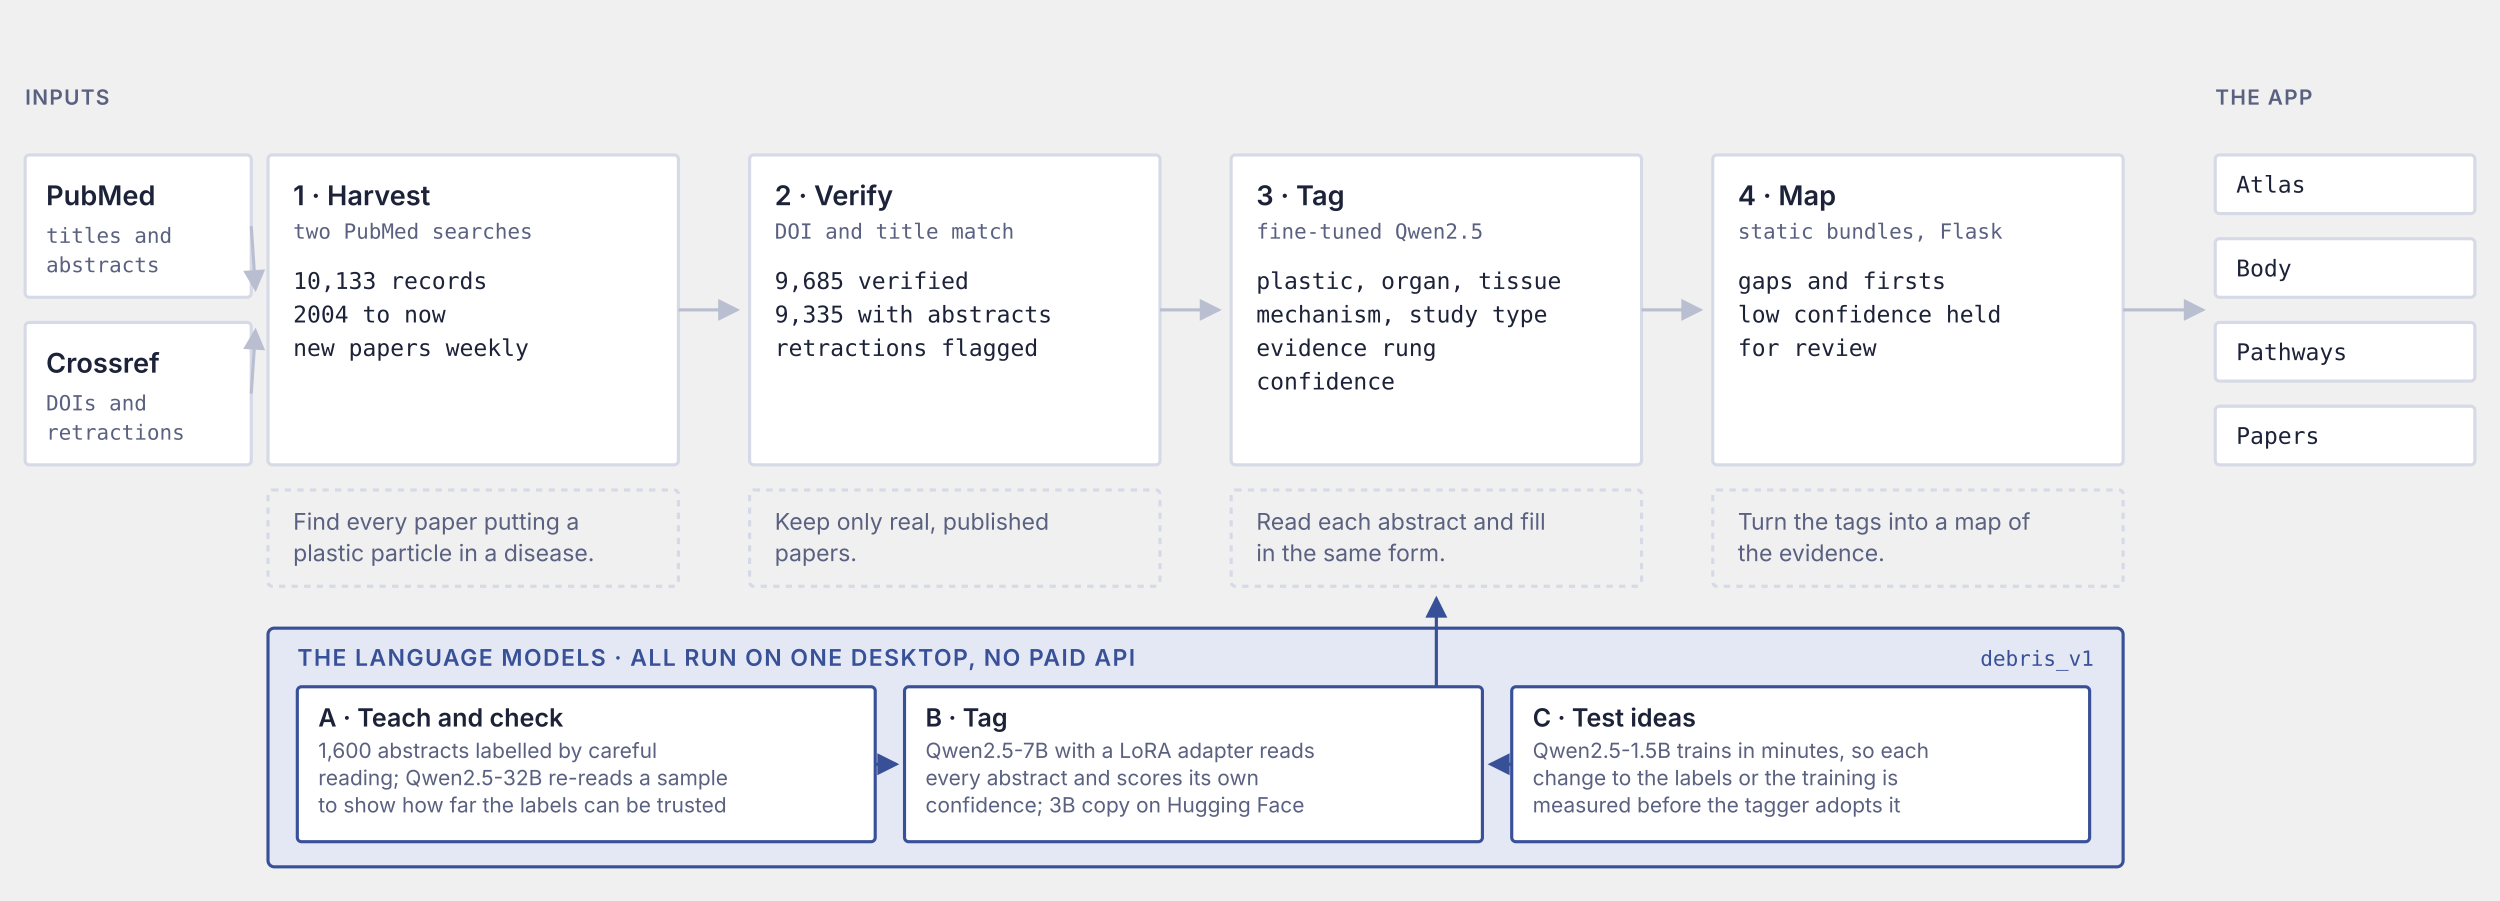
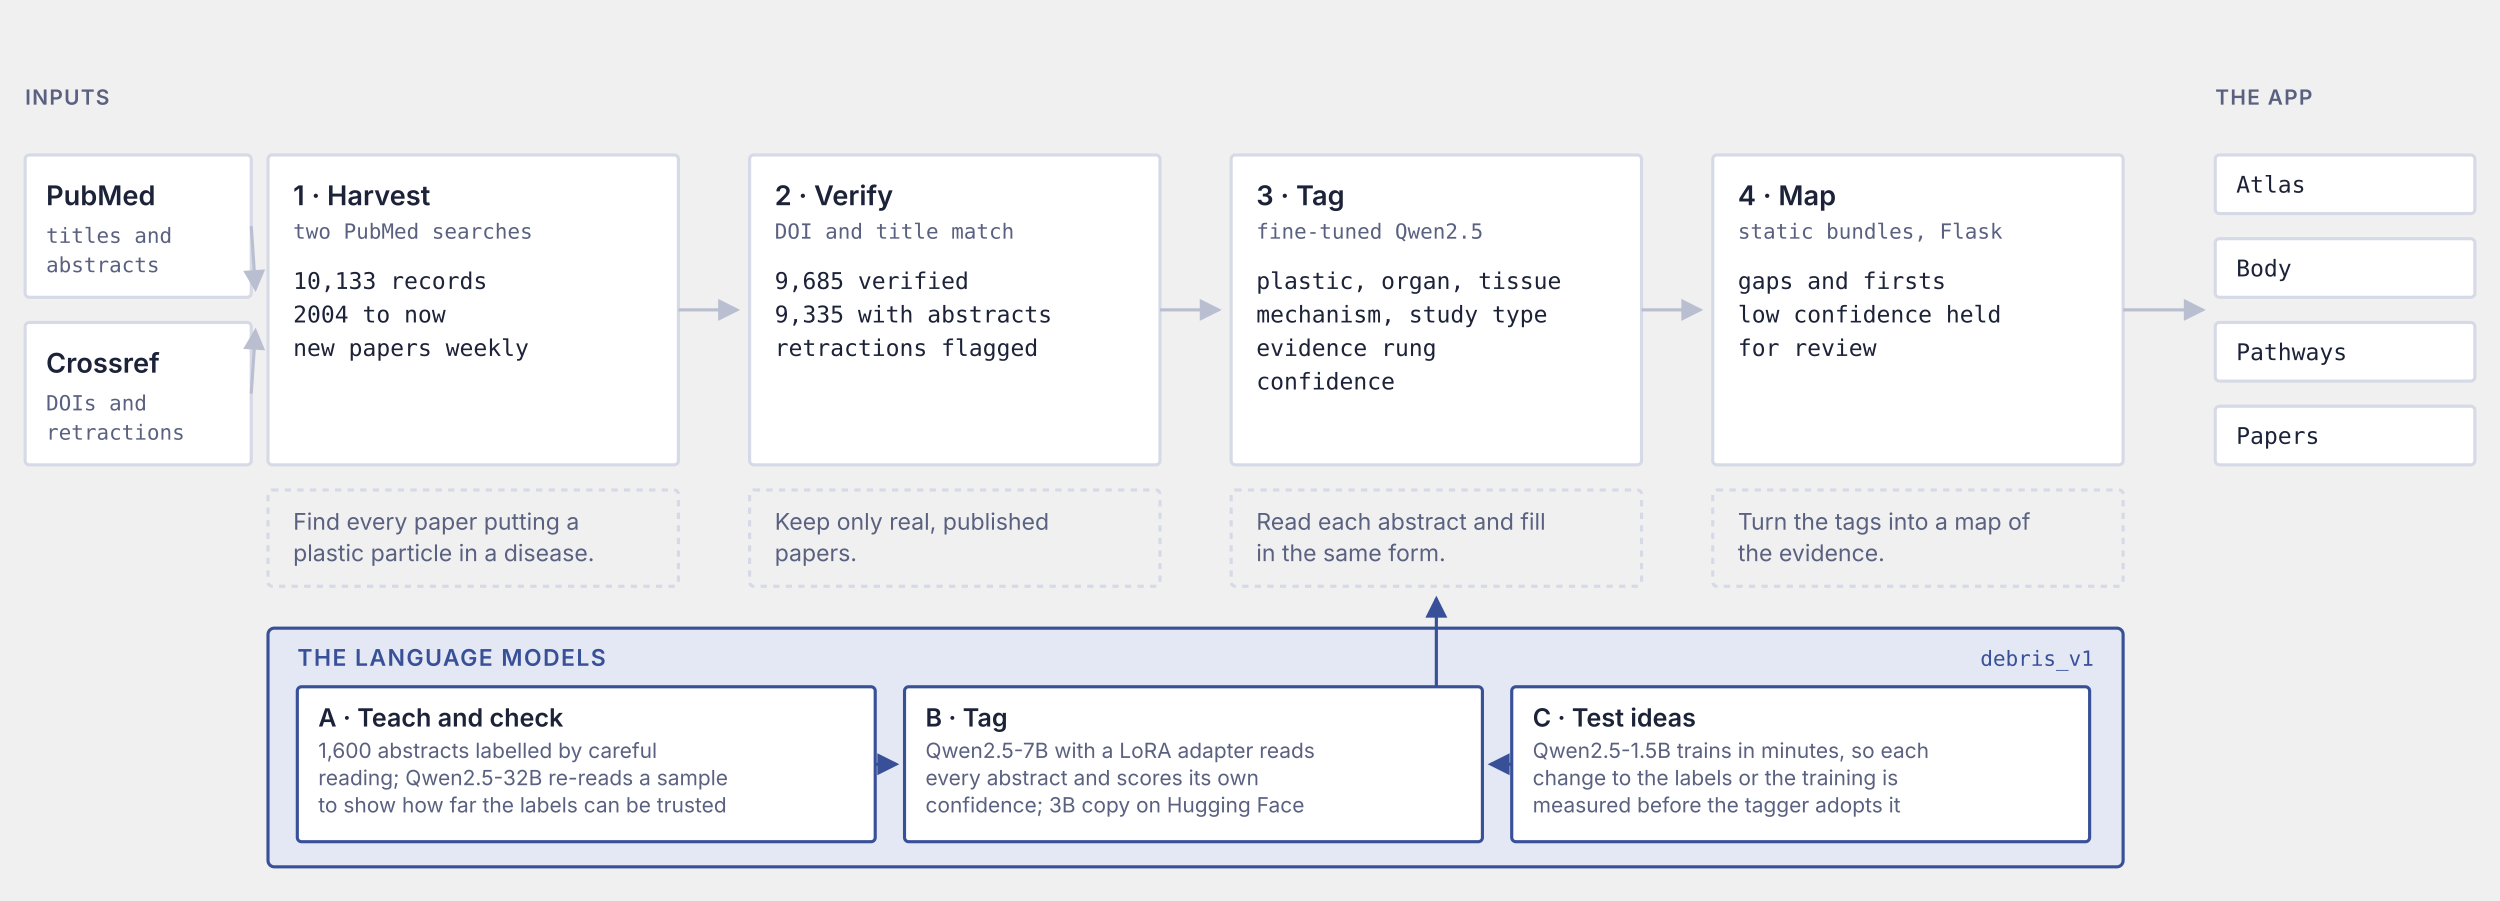
<svg xmlns="http://www.w3.org/2000/svg" viewBox="0 0 1194 430" style="background:#F8F8F8" preserveAspectRatio="xMidYMid meet" role="img" aria-labelledby="ar-title ar-desc">
  <style>.b{fill:#FFFFFF;stroke:#D6DAE6;stroke-width:1.5}.t{fill:#1C2238;font:600 13px Inter,Helvetica,Arial,sans-serif}.s{fill:#5A6180;font:10px ui-monospace,SFMono-Regular,Menlo,monospace}.n{fill:#1C2238;font:11px ui-monospace,SFMono-Regular,Menlo,monospace}.a{stroke:#B9BFD0;stroke-width:1.5;fill:none}.h{fill:#5A6180;font:600 10px Inter,Helvetica,Arial,sans-serif;letter-spacing:.06em}.lb{fill:none;stroke:#D6DAE6;stroke-width:1.5;stroke-dasharray:3 3}.l{fill:#5A6180;font:11px Inter,Helvetica,Arial,sans-serif}.band{fill:#E3E8F4;stroke:#385098;stroke-width:1.5}.hd{fill:#FFFFFF;stroke:#385098;stroke-width:1.5}.bt{fill:#385098;font:600 11px Inter,Helvetica,Arial,sans-serif;letter-spacing:.06em}.ht{fill:#1C2238;font:600 12px Inter,Helvetica,Arial,sans-serif}.hs{fill:#5A6180;font:10px Inter,Helvetica,Arial,sans-serif}.la{stroke:#385098;stroke-width:1.5;fill:none}.nm{fill:#385098;font:10px ui-monospace,SFMono-Regular,Menlo,monospace}</style>
  <marker id="tip" markerWidth="7" markerHeight="7" refX="6" refY="3.5" orient="auto">
    <path d="M0,0 L7,3.5 L0,7Z" fill="#B9BFD0" />
  </marker>
  <marker id="tip2" markerWidth="7" markerHeight="7" refX="6" refY="3.5" orient="auto">
    <path d="M0,0 L7,3.5 L0,7Z" fill="#385098" />
  </marker>
  <text class="h" x="12" y="50">INPUTS</text>
  <rect class="b" x="12" y="74" width="108" height="68" rx="2" />
  <text class="t" x="22" y="98">PubMed</text>
  <text class="s" x="22" y="116">titles and</text>
  <text class="s" x="22" y="130">abstracts</text>
  <rect class="b" x="12" y="154" width="108" height="68" rx="2" />
  <text class="t" x="22" y="178">Crossref</text>
  <text class="s" x="22" y="196">DOIs and</text>
  <text class="s" x="22" y="210">retractions</text>
  <path class="a" d="M120,108 L122,138" marker-end="url(#tip)" />
  <path class="a" d="M120,188 L122,158" marker-end="url(#tip)" />
  <rect class="b" x="128" y="74" width="196" height="148" rx="2" />
  <text class="t" x="140" y="98">1 · Harvest</text>
  <text class="s" x="140" y="114">two PubMed searches</text>
  <text class="n" x="140" y="138">10,133 records</text>
  <text class="n" x="140" y="154">2004 to now</text>
  <text class="n" x="140" y="170">new papers weekly</text>
  <rect class="lb" x="128" y="234" width="196" height="46" rx="2" />
  <text class="l" x="140" y="253">Find every paper putting a</text>
  <text class="l" x="140" y="268">plastic particle in a disease.</text>
  <path class="a" d="M324,148 L352,148" marker-end="url(#tip)" />
  <rect class="b" x="358" y="74" width="196" height="148" rx="2" />
  <text class="t" x="370" y="98">2 · Verify</text>
  <text class="s" x="370" y="114">DOI and title match</text>
  <text class="n" x="370" y="138">9,685 verified</text>
  <text class="n" x="370" y="154">9,335 with abstracts</text>
  <text class="n" x="370" y="170">retractions flagged</text>
  <rect class="lb" x="358" y="234" width="196" height="46" rx="2" />
  <text class="l" x="370" y="253">Keep only real, published</text>
  <text class="l" x="370" y="268">papers.</text>
  <path class="a" d="M554,148 L582,148" marker-end="url(#tip)" />
  <rect class="b" x="588" y="74" width="196" height="148" rx="2" />
  <text class="t" x="600" y="98">3 · Tag</text>
  <text class="s" x="600" y="114">fine-tuned Qwen2.5</text>
  <text class="n" x="600" y="138">plastic, organ, tissue</text>
  <text class="n" x="600" y="154">mechanism, study type</text>
  <text class="n" x="600" y="170">evidence rung</text>
  <text class="n" x="600" y="186">confidence</text>
  <rect class="lb" x="588" y="234" width="196" height="46" rx="2" />
  <text class="l" x="600" y="253">Read each abstract and fill</text>
  <text class="l" x="600" y="268">in the same form.</text>
  <path class="a" d="M784,148 L812,148" marker-end="url(#tip)" />
  <rect class="b" x="818" y="74" width="196" height="148" rx="2" />
  <text class="t" x="830" y="98">4 · Map</text>
  <text class="s" x="830" y="114">static bundles, Flask</text>
  <text class="n" x="830" y="138">gaps and firsts</text>
  <text class="n" x="830" y="154">low confidence held</text>
  <text class="n" x="830" y="170">for review</text>
  <rect class="lb" x="818" y="234" width="196" height="46" rx="2" />
  <text class="l" x="830" y="253">Turn the tags into a map of</text>
  <text class="l" x="830" y="268">the evidence.</text>
  <text class="h" x="1058" y="50">THE APP</text>
  <rect class="b" x="1058" y="74" width="124" height="28" rx="2" />
  <text class="n" x="1068" y="92">Atlas</text>
  <rect class="b" x="1058" y="114" width="124" height="28" rx="2" />
  <text class="n" x="1068" y="132">Body</text>
  <rect class="b" x="1058" y="154" width="124" height="28" rx="2" />
  <text class="n" x="1068" y="172">Pathways</text>
  <rect class="b" x="1058" y="194" width="124" height="28" rx="2" />
  <text class="n" x="1068" y="212">Papers</text>
  <path class="a" d="M1014,148 L1052,148" marker-end="url(#tip)" />
  <rect class="band" x="128" y="300" width="886" height="114" rx="3" />
-   <text class="bt" x="142" y="318">THE LANGUAGE MODELS · ALL RUN ON ONE DESKTOP, NO PAID API</text>
+   <text class="bt" x="142" y="318">THE LANGUAGE MODELS</text>
  <text class="nm" x="1000" y="318" text-anchor="end">debris_v1</text>
  <rect class="hd" x="142" y="328" width="276" height="74" rx="2" />
  <text class="ht" x="152" y="347">A · Teach and check</text>
  <text class="hs" x="152" y="362">1,600 abstracts labelled by careful</text>
  <text class="hs" x="152" y="375">reading; Qwen2.5-32B re-reads a sample</text>
  <text class="hs" x="152" y="388">to show how far the labels can be trusted</text>
  <rect class="hd" x="432" y="328" width="276" height="74" rx="2" />
  <text class="ht" x="442" y="347">B · Tag</text>
  <text class="hs" x="442" y="362">Qwen2.5-7B with a LoRA adapter reads</text>
  <text class="hs" x="442" y="375">every abstract and scores its own</text>
  <text class="hs" x="442" y="388">confidence; 3B copy on Hugging Face</text>
  <rect class="hd" x="722" y="328" width="276" height="74" rx="2" />
  <text class="ht" x="732" y="347">C · Test ideas</text>
  <text class="hs" x="732" y="362">Qwen2.5-1.5B trains in minutes, so each</text>
  <text class="hs" x="732" y="375">change to the labels or the training is</text>
  <text class="hs" x="732" y="388">measured before the tagger adopts it</text>
  <path class="la" d="M418,365 L428,365" marker-end="url(#tip2)" />
  <path class="la" d="M722,365 L712,365" marker-end="url(#tip2)" />
  <path class="la" d="M686,328 L686,286" marker-end="url(#tip2)" />
</svg>
